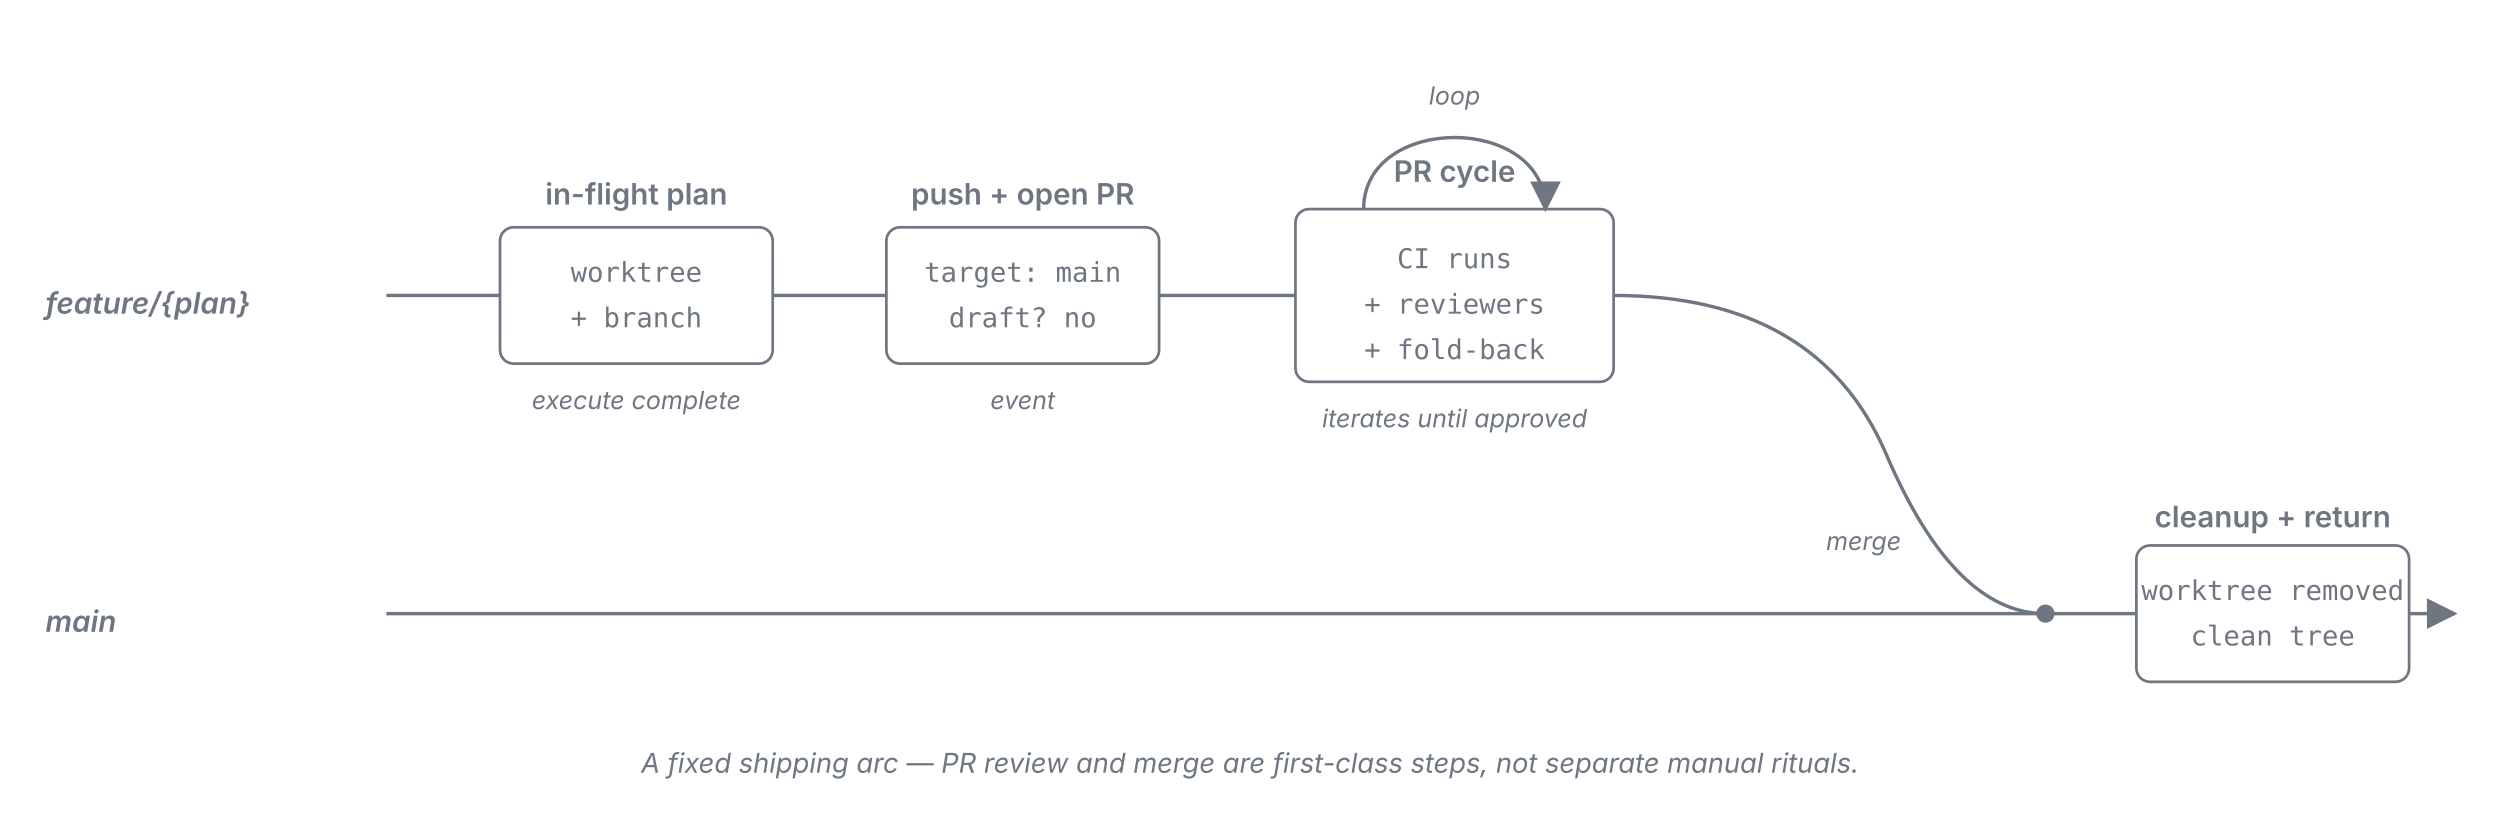
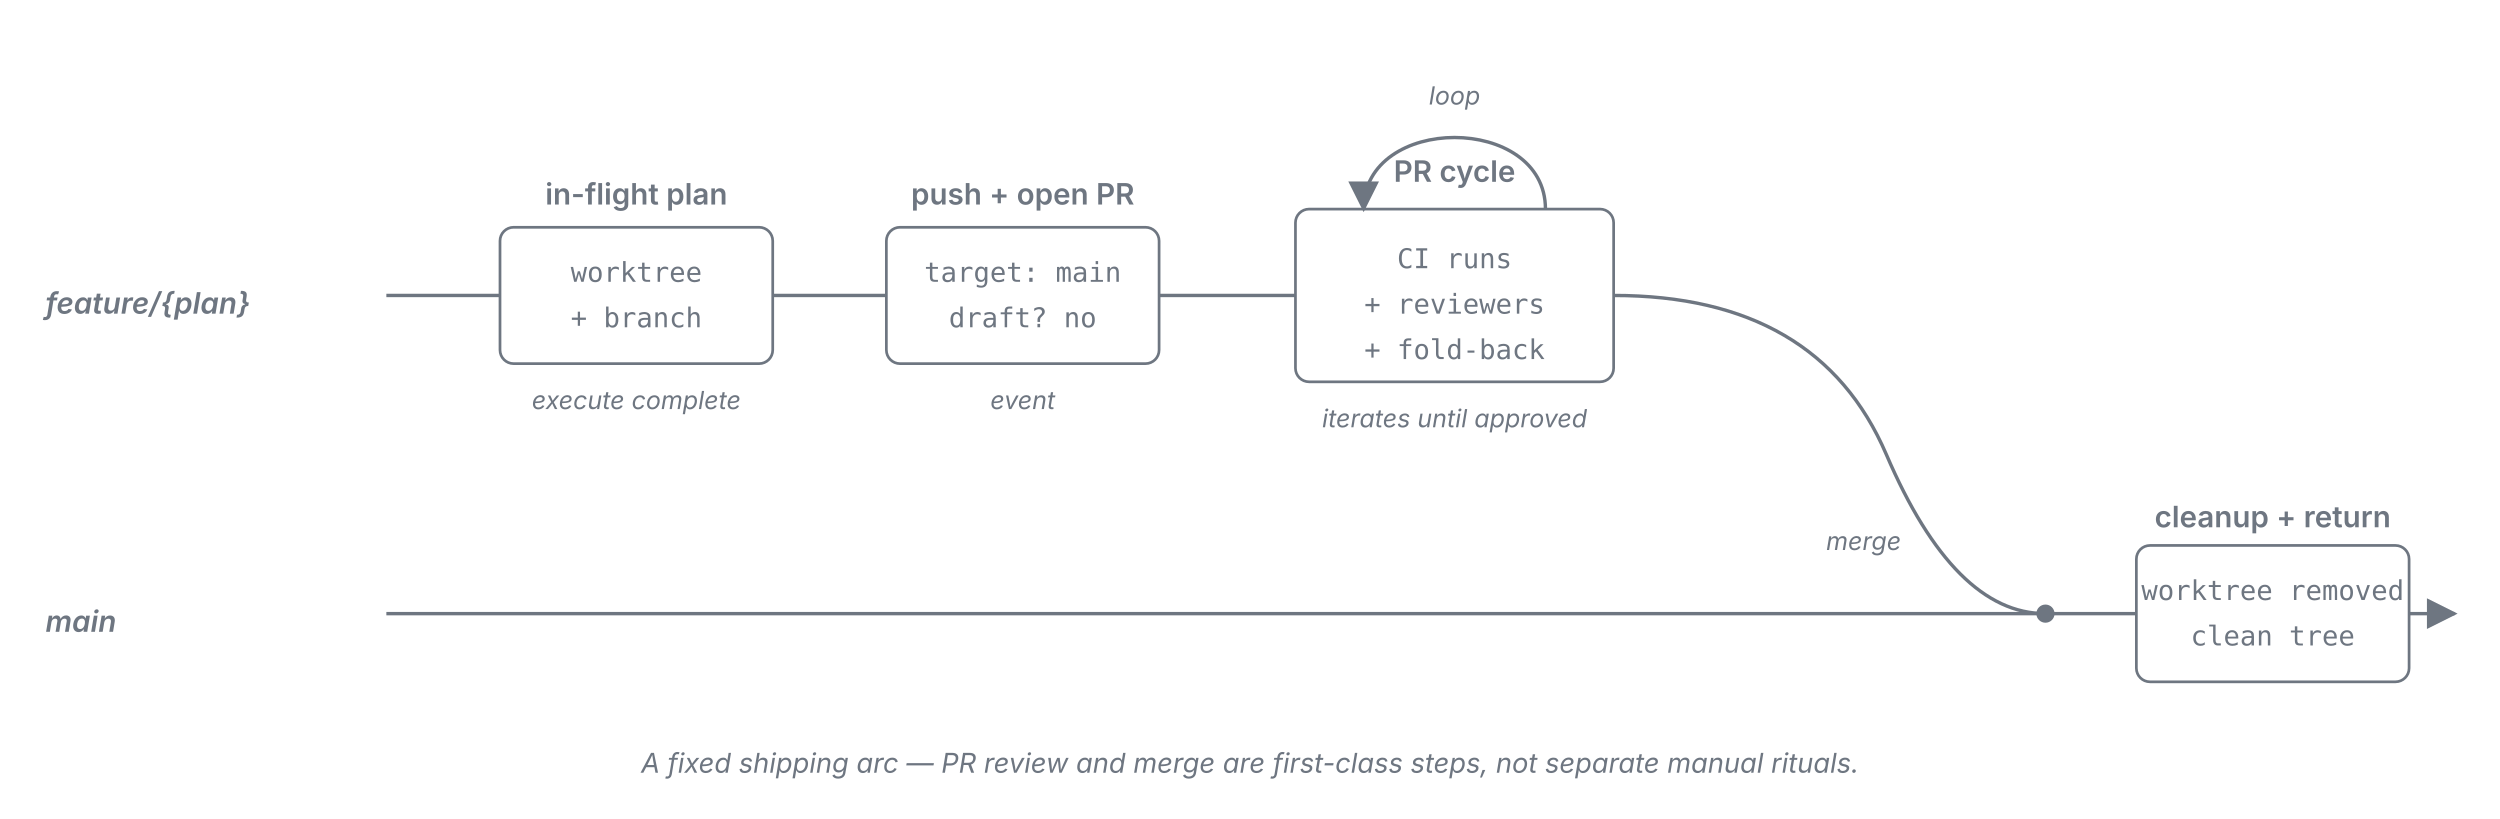
<svg xmlns="http://www.w3.org/2000/svg" viewBox="0 0 1100 360" role="img" aria-labelledby="title desc" font-family="ui-sans-serif, -apple-system, system-ui, 'Segoe UI', sans-serif">
  <defs>
    <marker id="arrow" viewBox="0 0 10 10" refX="9" refY="5" markerWidth="9" markerHeight="9" orient="auto">
      <path d="M0,0 L10,5 L0,10 z" class="arrow-fill" />
    </marker>
    <style>
      .stage-header { font-size: 13px; font-weight: 600; fill: #6e7681; text-anchor: middle; }
      .stage-sub    { font-size: 11px; fill: #6e7681; text-anchor: middle; font-style: italic; }
      .stage-line   { font-size: 12px; fill: #6e7681; font-family: ui-monospace, "SF Mono", Menlo, Consolas, monospace; text-anchor: middle; }
      .track-lbl    { font-size: 13px; font-weight: 600; fill: #6e7681; text-anchor: start; font-style: italic; }
      .junction-lbl { font-size: 11px; fill: #6e7681; text-anchor: middle; font-style: italic; }
      .stage        { stroke: #6e7681; stroke-width: 1.2; fill: none; }
      .track        { stroke: #6e7681; stroke-width: 1.5; fill: none; }
      .loop         { stroke: #6e7681; stroke-width: 1.5; fill: none; }
      .arrow-fill   { fill: #6e7681; }
      .junction-dot { fill: #6e7681; }
      .caption      { font-size: 12px; fill: #6e7681; text-anchor: middle; font-style: italic; }
    </style>
  </defs>
  <text x="20" y="138" class="track-lbl">feature/{plan}</text>
  <text x="20" y="278" class="track-lbl">main</text>
  <line class="track" x1="170" y1="130" x2="220" y2="130" />
  <line class="track" x1="340" y1="130" x2="390" y2="130" />
  <line class="track" x1="510" y1="130" x2="570" y2="130" />
  <rect class="stage" x="220" y="100" width="120" height="60" rx="6" ry="6" />
  <text x="280" y="90" class="stage-header">in-flight plan</text>
  <text x="280" y="124" class="stage-line">worktree</text>
  <text x="280" y="144" class="stage-line">+ branch</text>
  <text x="280" y="180" class="stage-sub">execute complete</text>
  <rect class="stage" x="390" y="100" width="120" height="60" rx="6" ry="6" />
  <text x="450" y="90" class="stage-header">push + open PR</text>
  <text x="450" y="124" class="stage-line">target: main</text>
  <text x="450" y="144" class="stage-line">draft? no</text>
  <text x="450" y="180" class="stage-sub">event</text>
  <rect class="stage" x="570" y="92" width="140" height="76" rx="6" ry="6" />
  <text x="640" y="80" class="stage-header">PR cycle</text>
  <text x="640" y="118" class="stage-line">CI runs</text>
  <text x="640" y="138" class="stage-line">+ reviewers</text>
  <text x="640" y="158" class="stage-line">+ fold-back</text>
  <text x="640" y="188" class="stage-sub">iterates until approved</text>
-   <path class="loop" d="M 600 92 C 600 50, 680 50, 680 92" marker-end="url(#arrow)" />
+   <path class="loop" d="M 680 92 C 680 50, 600 50, 600 92" marker-end="url(#arrow)" />
  <text x="640" y="46" class="junction-lbl">loop</text>
  <path class="track" d="M 710 130 Q 800 130 830 200 Q 860 270 900 270" />
  <circle class="junction-dot" cx="900" cy="270" r="4" />
  <text x="820" y="242" class="junction-lbl">merge</text>
  <line class="track" x1="170" y1="270" x2="900" y2="270" />
  <line class="track" x1="900" y1="270" x2="940" y2="270" />
  <line class="track" x1="1060" y1="270" x2="1080" y2="270" marker-end="url(#arrow)" />
  <rect class="stage" x="940" y="240" width="120" height="60" rx="6" ry="6" />
  <text x="1000" y="232" class="stage-header">cleanup + return</text>
  <text x="1000" y="264" class="stage-line">worktree removed</text>
  <text x="1000" y="284" class="stage-line">clean tree</text>
  <text x="550" y="340" class="caption">A fixed shipping arc — PR review and merge are first-class steps, not separate manual rituals.</text>
</svg>
